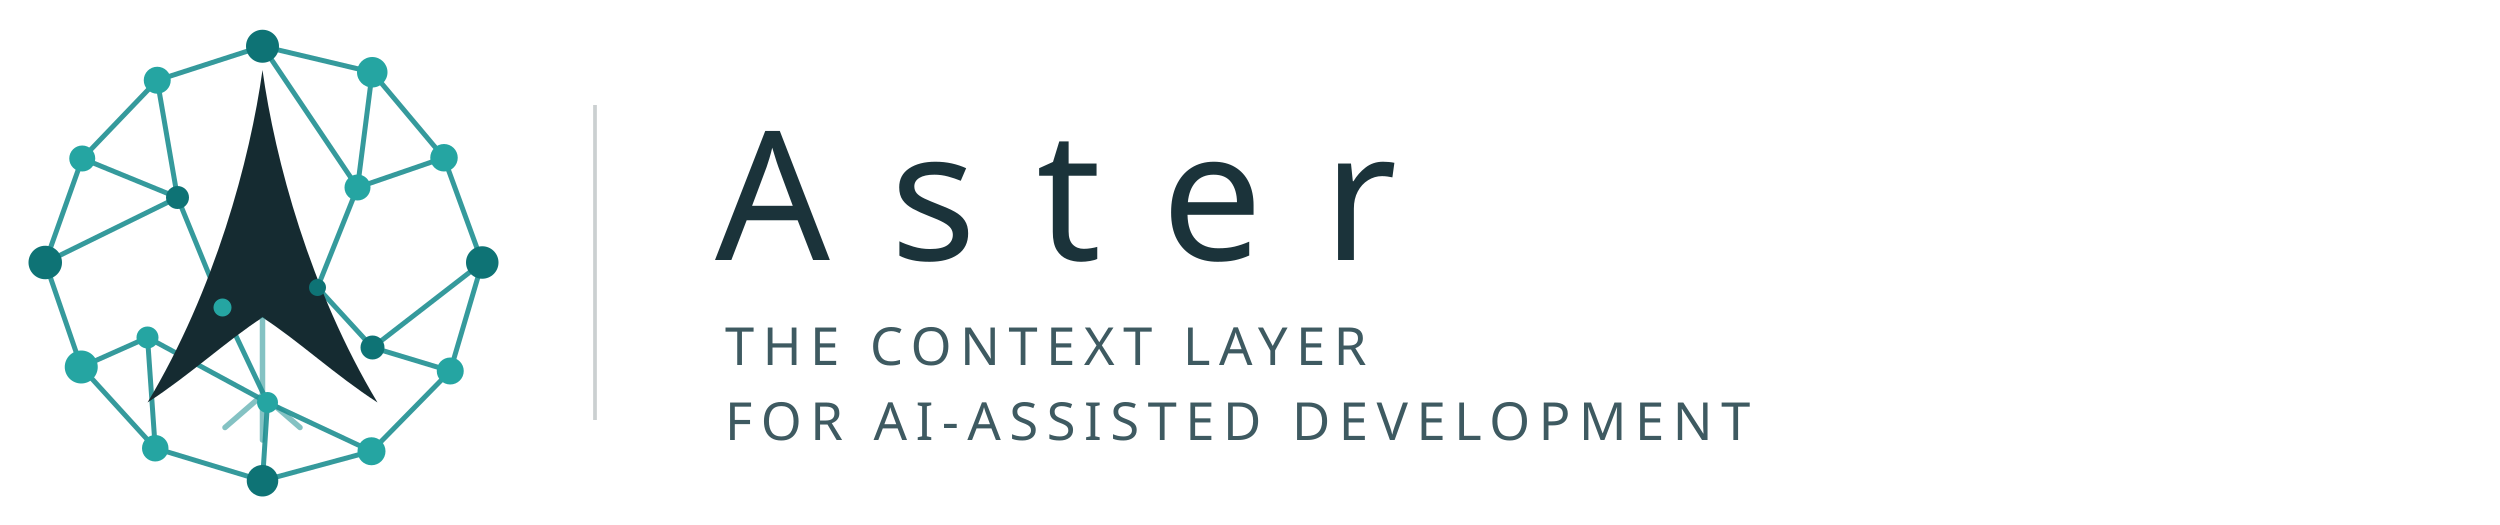
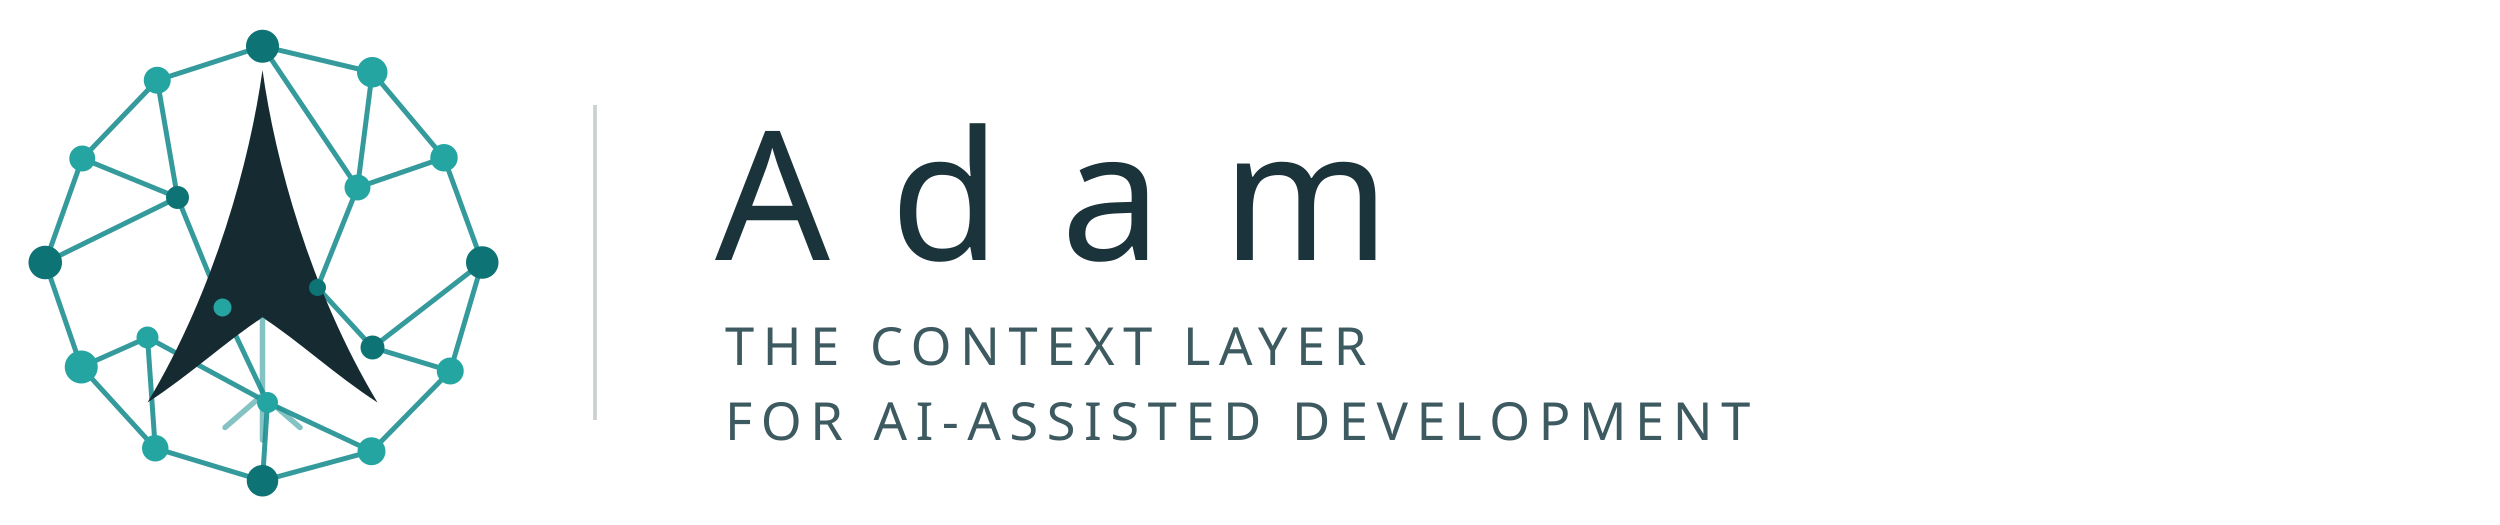
- <svg xmlns="http://www.w3.org/2000/svg" viewBox="0 0 1000 210" width="1000" height="210" role="img" aria-label="Aster — the context layer for AI-assisted development">
+ <svg xmlns="http://www.w3.org/2000/svg" viewBox="0 0 1000 210" width="1000" height="210" role="img" aria-label="Adam — the context layer for AI-assisted development">
  <g transform="translate(0,0)">
    <g stroke="#1F8F91" stroke-width="2" fill="none" stroke-linecap="round" opacity=".9">
      <line x1="105.0" y1="18.5" x2="148.9" y2="28.9" />
      <line x1="148.9" y1="28.9" x2="177.6" y2="63.1" />
      <line x1="177.6" y1="63.1" x2="192.9" y2="105.0" />
      <line x1="192.9" y1="105.0" x2="180.1" y2="148.4" />
      <line x1="180.1" y1="148.4" x2="148.6" y2="180.5" />
      <line x1="148.6" y1="180.5" x2="105.0" y2="192.3" />
      <line x1="105.0" y1="192.3" x2="62.1" y2="179.3" />
      <line x1="62.1" y1="179.3" x2="32.5" y2="146.8" />
      <line x1="32.5" y1="146.8" x2="18.1" y2="105.0" />
      <line x1="18.1" y1="105.0" x2="32.9" y2="63.4" />
      <line x1="32.9" y1="63.4" x2="62.9" y2="32.1" />
      <line x1="62.9" y1="32.1" x2="105.0" y2="18.5" />
      <line x1="105.0" y1="18.5" x2="143.0" y2="75.0" />
      <line x1="148.9" y1="28.9" x2="143.0" y2="75.0" />
      <line x1="177.6" y1="63.1" x2="143.0" y2="75.0" />
      <line x1="192.9" y1="105.0" x2="149.0" y2="139.0" />
      <line x1="180.1" y1="148.4" x2="149.0" y2="139.0" />
      <line x1="148.6" y1="180.5" x2="107.0" y2="161.0" />
      <line x1="105.0" y1="192.3" x2="107.0" y2="161.0" />
      <line x1="62.1" y1="179.3" x2="59.0" y2="135.0" />
      <line x1="32.5" y1="146.8" x2="59.0" y2="135.0" />
      <line x1="18.1" y1="105.0" x2="71.0" y2="79.0" />
      <line x1="32.9" y1="63.4" x2="71.0" y2="79.0" />
      <line x1="62.9" y1="32.1" x2="71.0" y2="79.0" />
      <line x1="71.0" y1="79.0" x2="89.0" y2="123.0" />
      <line x1="143.0" y1="75.0" x2="127.0" y2="115.0" />
      <line x1="59.0" y1="135.0" x2="107.0" y2="161.0" />
      <line x1="149.0" y1="139.0" x2="127.0" y2="115.0" />
      <line x1="89.0" y1="123.0" x2="107.0" y2="161.0" />
    </g>
    <path d="M105,28 C110,64 124,116 151,161 C134,150 119,136 105,127 C91,136 76,150 59,161 C86,116 100,64 105,28 Z" fill="#152B31" />
    <path d="M105,128 L105,176 M105,158 L90,171 M105,158 L120,171" stroke="#1F8F91" stroke-width="2.2" fill="none" stroke-linecap="round" opacity=".55" />
    <circle cx="105.0" cy="18.5" r="6.6" fill="#0E7375" />
    <circle cx="148.9" cy="28.9" r="6.1" fill="#25A5A2" />
    <circle cx="177.6" cy="63.1" r="5.5" fill="#25A5A2" />
    <circle cx="192.9" cy="105.0" r="6.5" fill="#0E7375" />
    <circle cx="180.1" cy="148.4" r="5.4" fill="#25A5A2" />
    <circle cx="148.6" cy="180.5" r="5.6" fill="#25A5A2" />
    <circle cx="105.0" cy="192.3" r="6.3" fill="#0E7375" />
    <circle cx="62.1" cy="179.3" r="5.3" fill="#25A5A2" />
    <circle cx="32.5" cy="146.8" r="6.6" fill="#25A5A2" />
    <circle cx="18.1" cy="105.0" r="6.7" fill="#0E7375" />
    <circle cx="32.9" cy="63.4" r="5.2" fill="#25A5A2" />
    <circle cx="62.9" cy="32.1" r="5.4" fill="#25A5A2" />
    <circle cx="71.0" cy="79.0" r="4.6" fill="#0E7375" />
    <circle cx="143.0" cy="75.0" r="5.2" fill="#25A5A2" />
    <circle cx="59.0" cy="135.0" r="4.4" fill="#25A5A2" />
    <circle cx="149.0" cy="139.0" r="4.8" fill="#0E7375" />
    <circle cx="107.0" cy="161.0" r="4.2" fill="#25A5A2" />
    <circle cx="89.0" cy="123.0" r="3.6" fill="#25A5A2" />
    <circle cx="127.0" cy="115.0" r="3.4" fill="#0E7375" />
  </g>
  <line x1="238" y1="42" x2="238" y2="168" stroke="rgba(21,43,49,.22)" stroke-width="1.5" />
-   <text x="286" y="104" fill="#1B333A" font-family="Montserrat, 'Plus Jakarta Sans', sans-serif" font-size="72" font-weight="300" letter-spacing="24">Aster</text>
+   <text x="286" y="104" fill="#1B333A" font-family="Montserrat, 'Plus Jakarta Sans', sans-serif" font-size="72" font-weight="300" letter-spacing="24">Adam</text>
  <text x="290" y="146" fill="#3E5A61" font-family="Montserrat, 'Plus Jakarta Sans', sans-serif" font-size="21" font-weight="500" letter-spacing="3.4">THE CONTEXT LAYER</text>
  <text x="290" y="176" fill="#3E5A61" font-family="Montserrat, 'Plus Jakarta Sans', sans-serif" font-size="21" font-weight="500" letter-spacing="3.4">FOR AI-ASSISTED DEVELOPMENT</text>
</svg>
